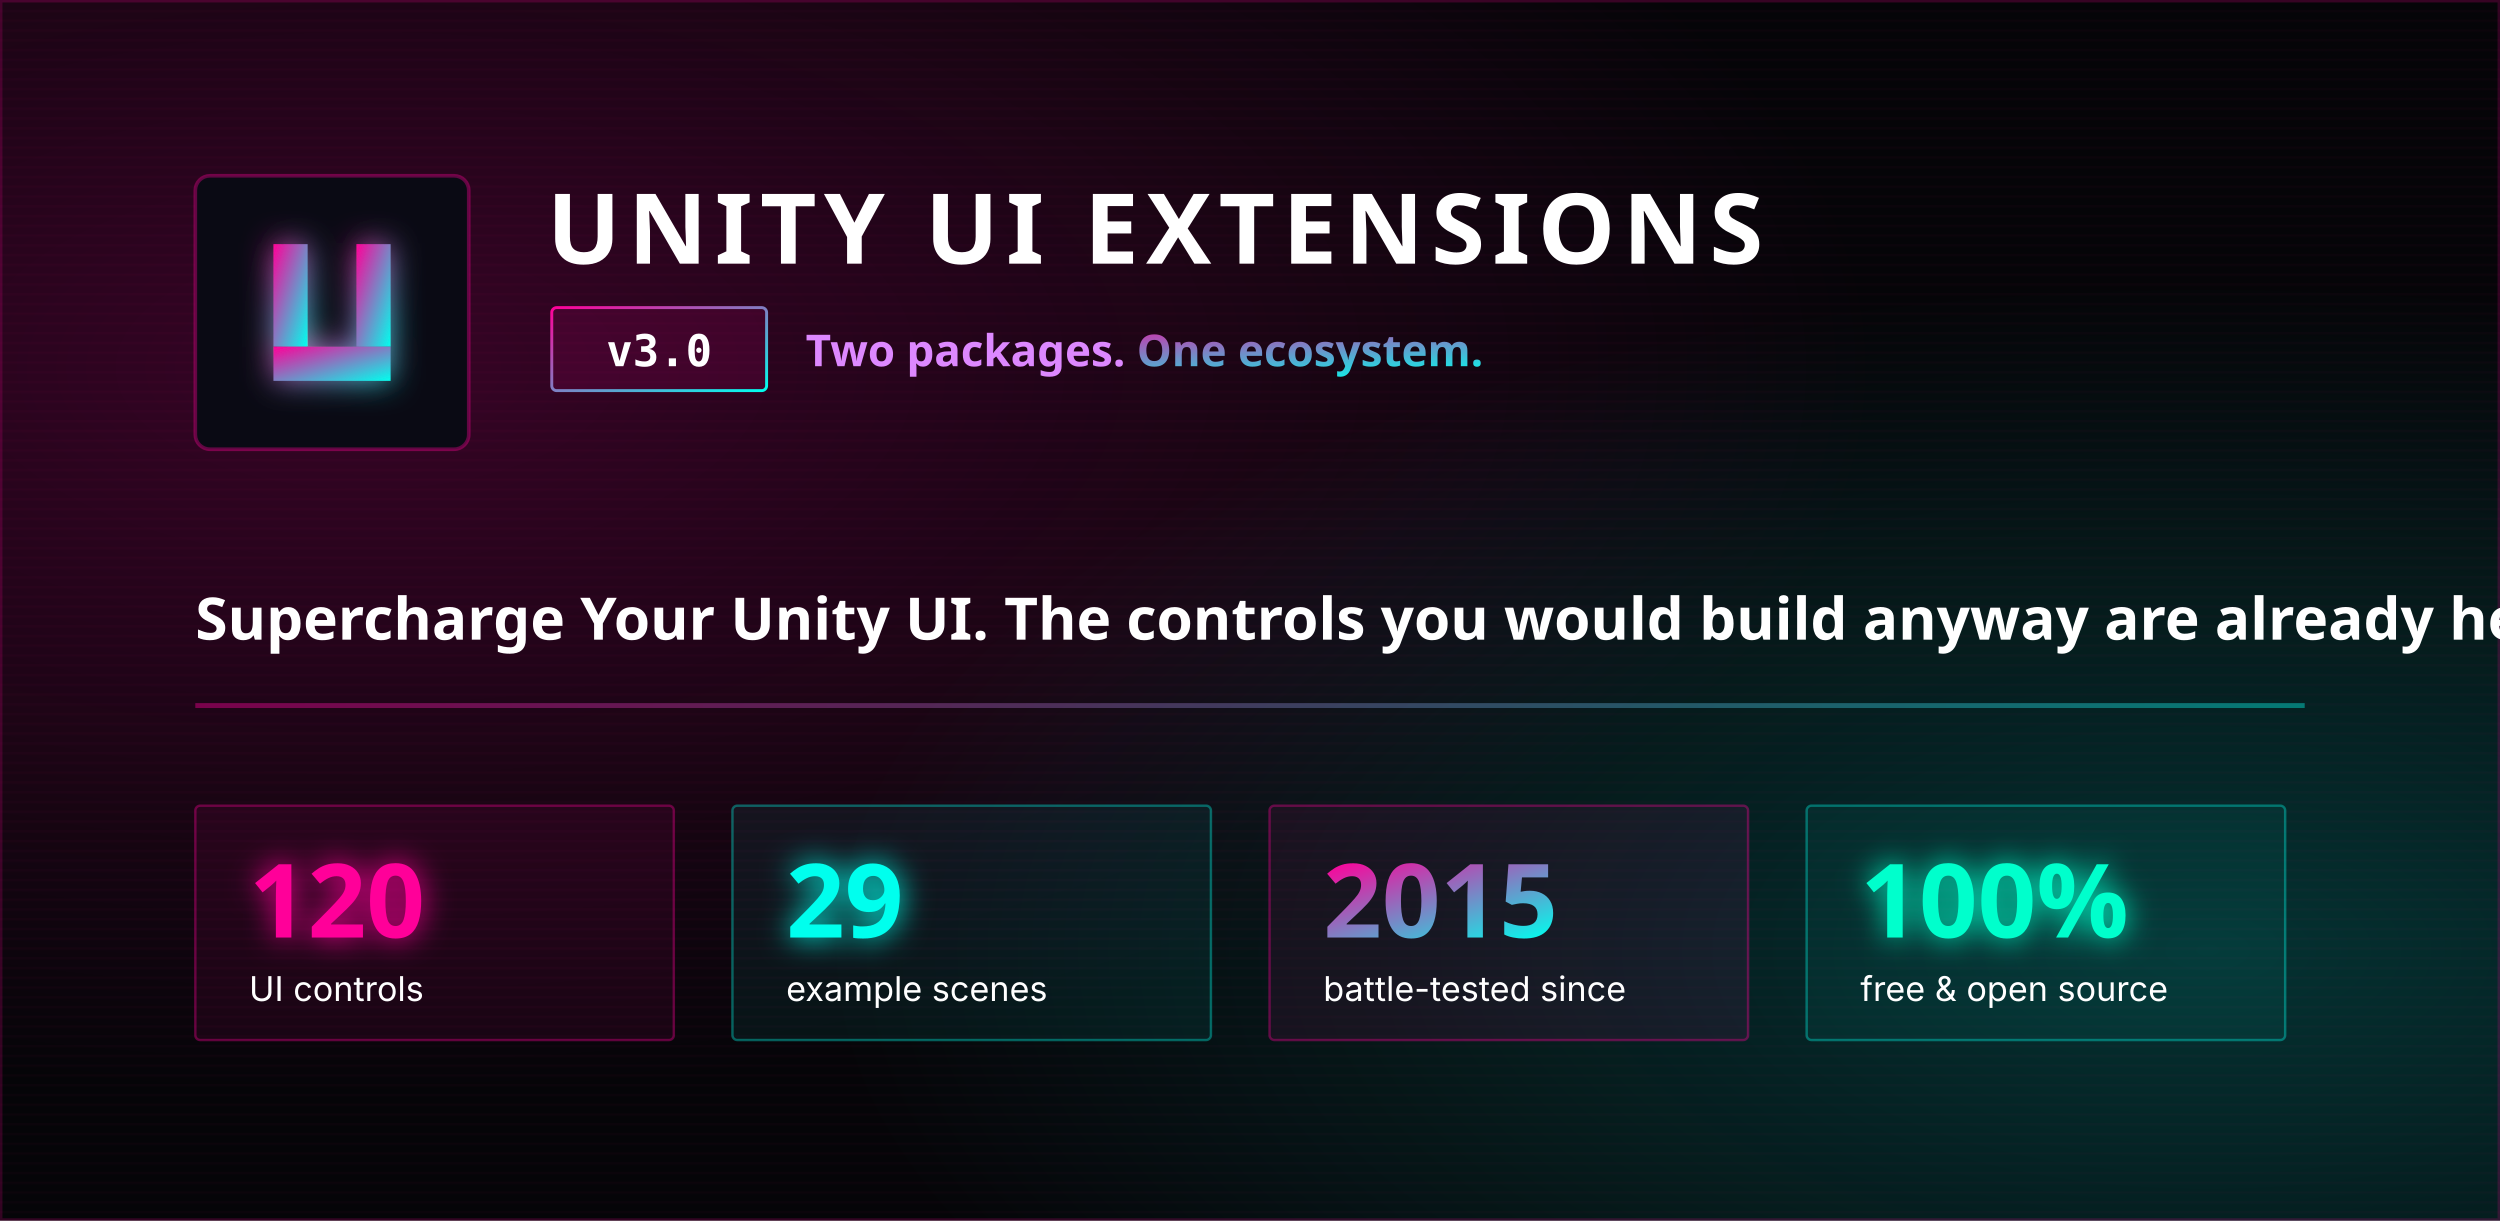
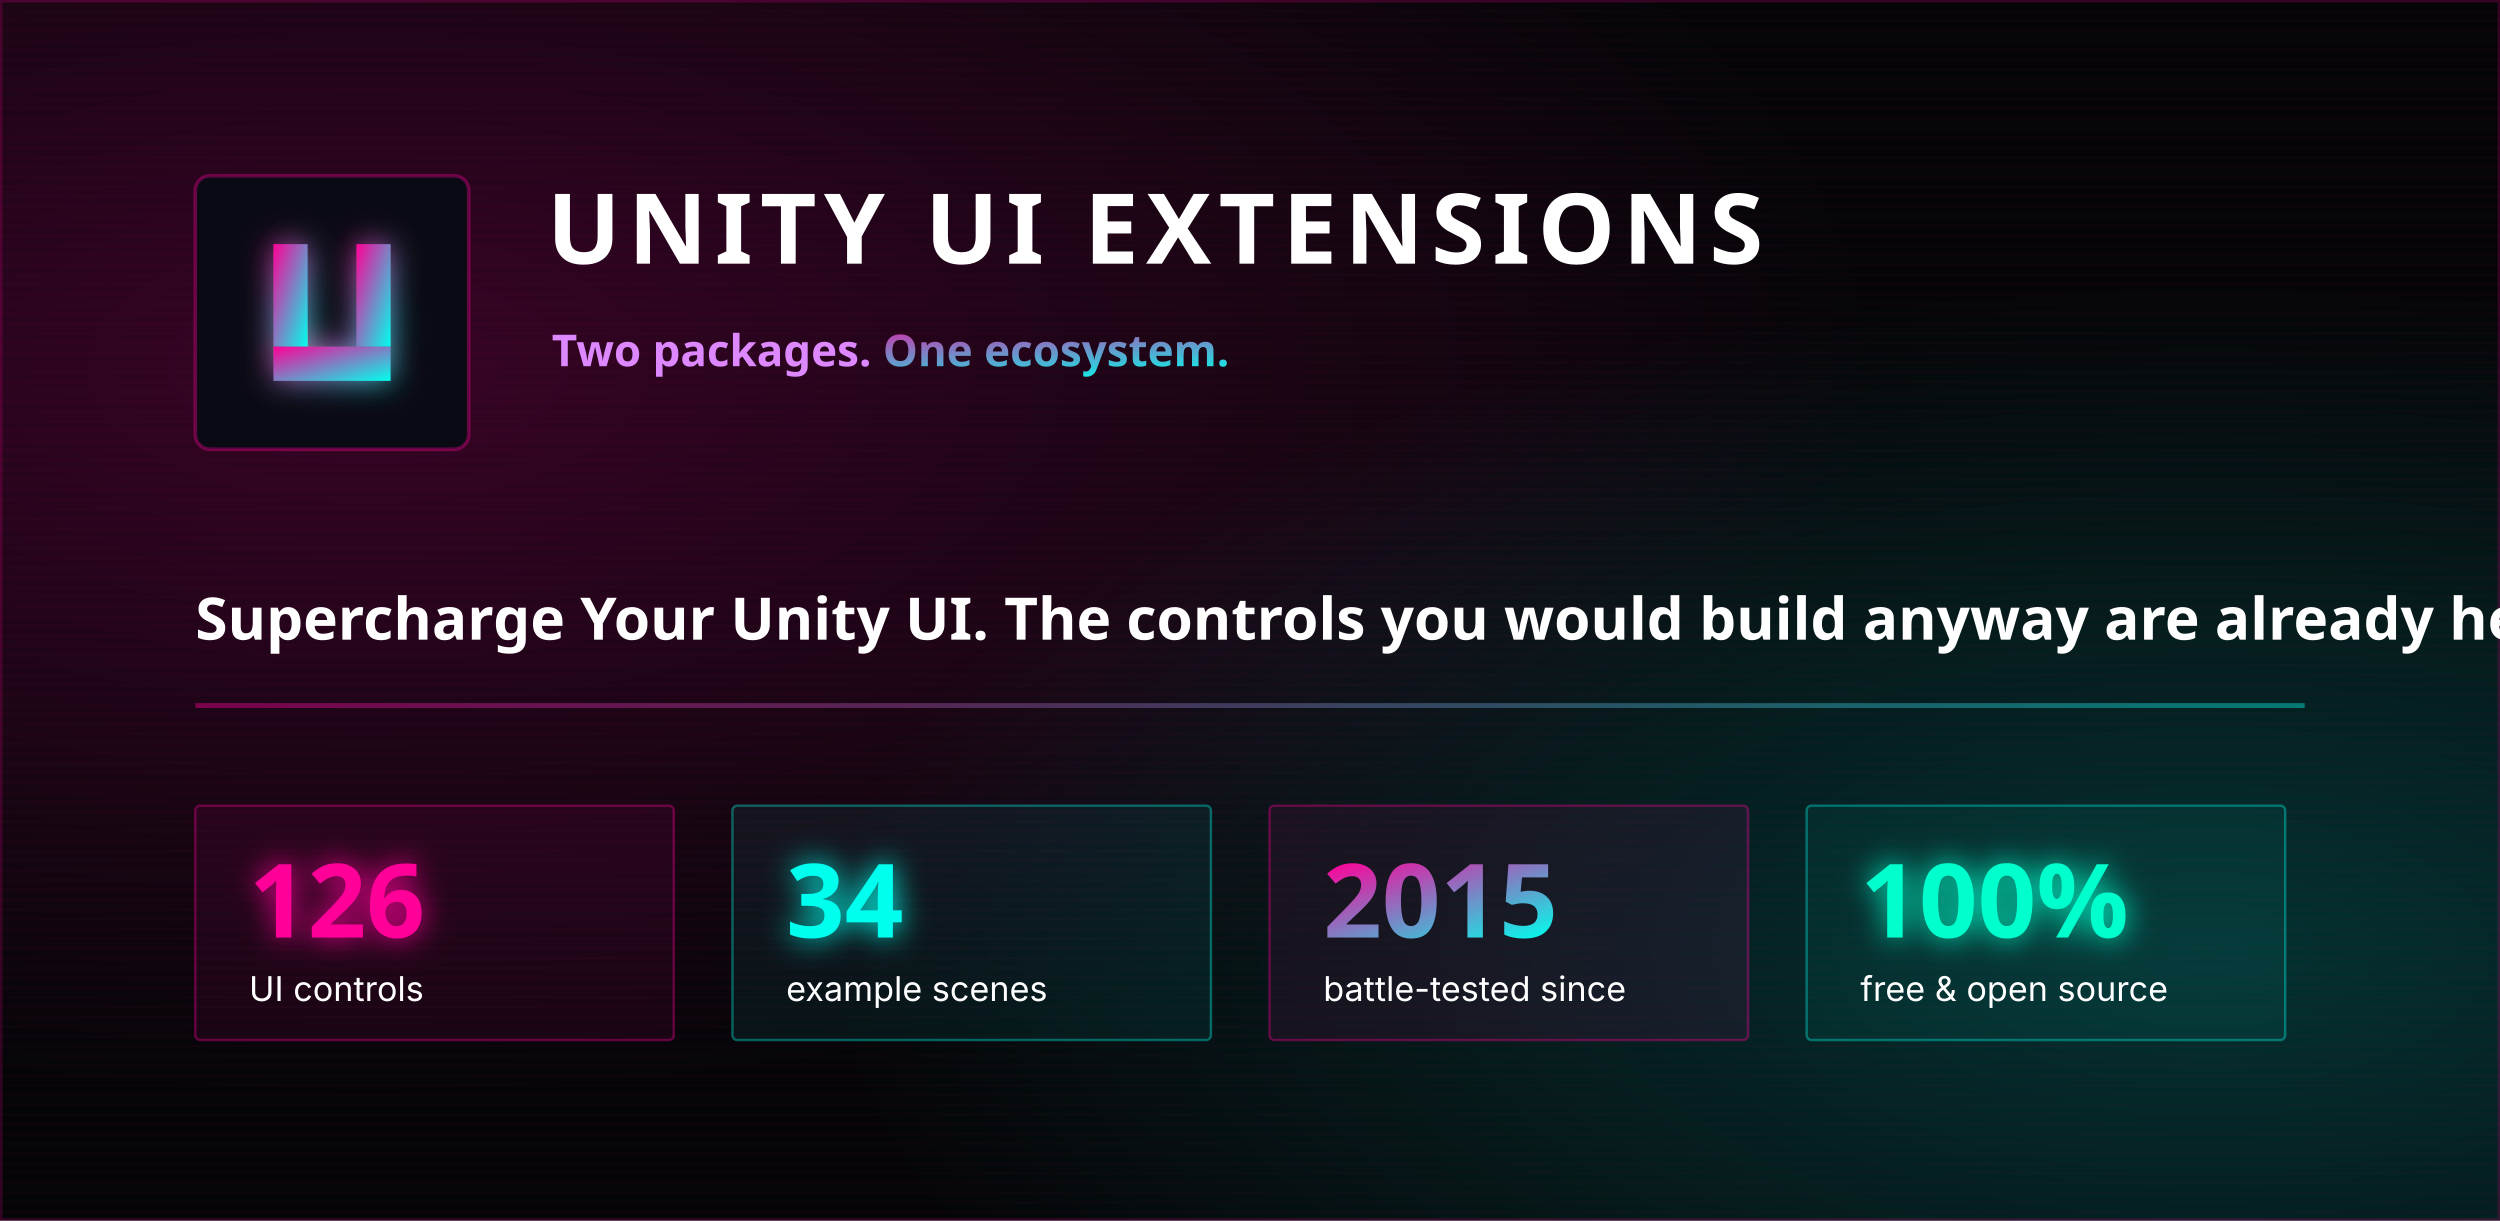
- <svg xmlns="http://www.w3.org/2000/svg" width="1024" height="500" viewBox="0 0 1024 500" role="img" aria-label="Unity UI Extensions 3.0 feature graphic">
+ <svg xmlns="http://www.w3.org/2000/svg" width="1024" height="500" viewBox="0 0 1024 500" role="img" aria-label="Unity UI Extensions feature graphic">
  <defs>
    <linearGradient id="brandGrad" x1="0%" y1="0%" x2="100%" y2="100%">
      <stop offset="0%" stop-color="#ff0099" />
      <stop offset="100%" stop-color="#00ffee" />
    </linearGradient>
    <linearGradient id="sweep" x1="0%" y1="0%" x2="100%" y2="0%">
      <stop offset="0%" stop-color="#ff0099" />
      <stop offset="100%" stop-color="#00ffee" />
    </linearGradient>
    <radialGradient id="glowMag" cx="15%" cy="30%" r="60%">
      <stop offset="0%" stop-color="rgba(255,0,153,0.20)" />
      <stop offset="100%" stop-color="rgba(255,0,153,0)" />
    </radialGradient>
    <radialGradient id="glowCyan" cx="88%" cy="78%" r="55%">
      <stop offset="0%" stop-color="rgba(0,255,238,0.18)" />
      <stop offset="100%" stop-color="rgba(0,255,238,0)" />
    </radialGradient>
    <pattern id="scan" width="4" height="4" patternUnits="userSpaceOnUse">
      <rect width="4" height="1" fill="rgba(255,0,153,0.025)" />
    </pattern>
    <filter id="softGlow" x="-60%" y="-60%" width="220%" height="220%">
      <feGaussianBlur stdDeviation="6" result="b" />
      <feMerge>
        <feMergeNode in="b" />
        <feMergeNode in="SourceGraphic" />
      </feMerge>
    </filter>
  </defs>
  <rect width="1024" height="500" fill="#050508" />
  <rect width="1024" height="500" fill="url(#glowMag)" />
  <rect width="1024" height="500" fill="url(#glowCyan)" />
  <rect width="1024" height="500" fill="url(#scan)" />
  <rect x="0.5" y="0.5" width="1023" height="499" fill="none" stroke="rgba(255,0,153,0.18)" />
  <g transform="translate(80,72)">
    <rect x="0" y="0" width="112" height="112" rx="6" fill="#0a0a14" stroke="rgba(255,0,153,0.35)" stroke-width="1.5" />
    <g fill="url(#brandGrad)" filter="url(#softGlow)">
      <rect x="32" y="28" width="14" height="42" />
      <rect x="66" y="28" width="14" height="42" />
      <rect x="32" y="70" width="48" height="14" />
    </g>
  </g>
  <g transform="translate(224,108)">
    <text x="0" y="0" font-family="Orbitron, 'Space Grotesk', system-ui, sans-serif" font-size="40" font-weight="800" letter-spacing="3" fill="#ffffff">UNITY UI EXTENSIONS</text>
    <g transform="translate(2,18)" font-family="'JetBrains Mono', monospace">
-       <rect x="0" y="0" width="88" height="34" rx="2" fill="rgba(255,0,153,0.10)" stroke="url(#brandGrad)" stroke-width="1.2" />
-       <text x="44" y="24" text-anchor="middle" font-size="18" font-weight="700" fill="#ffffff">v3.0</text>
-       <text x="104" y="24" font-family="'Space Grotesk', system-ui, sans-serif" font-size="18" font-weight="600" fill="#dd88ff">Two packages. <tspan fill="url(#brandGrad)">One ecosystem.</tspan>
+       <text x="0" y="24" font-family="'Space Grotesk', system-ui, sans-serif" font-size="18" font-weight="600" fill="#dd88ff">Two packages. <tspan fill="url(#brandGrad)">One ecosystem.</tspan>
      </text>
    </g>
  </g>
  <rect x="80" y="288" width="864" height="2" fill="url(#sweep)" opacity="0.4" />
  <text x="80" y="262" font-family="'Space Grotesk', system-ui, sans-serif" font-size="24" font-weight="600" fill="#ffffff">Supercharge Your Unity UI. The controls you would build anyway are already here.</text>
  <g transform="translate(80,330)" font-family="'JetBrains Mono', monospace">
    <g>
      <rect x="0" y="0" width="196" height="96" rx="2" fill="rgba(255,0,153,0.07)" stroke="rgba(255,0,153,0.35)" />
-       <text x="22" y="54" font-family="Orbitron, sans-serif" font-size="42" font-weight="800" fill="#ff0099" filter="url(#softGlow)">120</text>
+       <text x="22" y="54" font-family="Orbitron, sans-serif" font-size="42" font-weight="800" fill="#ff0099" filter="url(#softGlow)">126</text>
      <text x="22" y="80" font-family="Inter, system-ui, sans-serif" font-size="14" fill="#ffffff">UI controls</text>
    </g>
    <g transform="translate(220,0)">
      <rect x="0" y="0" width="196" height="96" rx="2" fill="rgba(0,255,238,0.06)" stroke="rgba(0,255,238,0.35)" />
-       <text x="22" y="54" font-family="Orbitron, sans-serif" font-size="42" font-weight="800" fill="#00ffee" filter="url(#softGlow)">29</text>
+       <text x="22" y="54" font-family="Orbitron, sans-serif" font-size="42" font-weight="800" fill="#00ffee" filter="url(#softGlow)">34</text>
      <text x="22" y="80" font-family="Inter, system-ui, sans-serif" font-size="14" fill="#ffffff">example scenes</text>
    </g>
    <g transform="translate(440,0)">
      <rect x="0" y="0" width="196" height="96" rx="2" fill="rgba(255,0,153,0.07)" stroke="rgba(255,0,153,0.35)" />
      <text x="22" y="54" font-family="Orbitron, sans-serif" font-size="42" font-weight="800" fill="url(#brandGrad)">2015</text>
      <text x="22" y="80" font-family="Inter, system-ui, sans-serif" font-size="14" fill="#ffffff">battle-tested since</text>
    </g>
    <g transform="translate(660,0)">
      <rect x="0" y="0" width="196" height="96" rx="2" fill="rgba(0,255,238,0.05)" stroke="rgba(0,255,238,0.35)" />
      <text x="22" y="54" font-family="Orbitron, sans-serif" font-size="42" font-weight="800" fill="#00ffcc" filter="url(#softGlow)">100%</text>
      <text x="22" y="80" font-family="Inter, system-ui, sans-serif" font-size="14" fill="#ffffff">free &amp; open source</text>
    </g>
  </g>
</svg>
